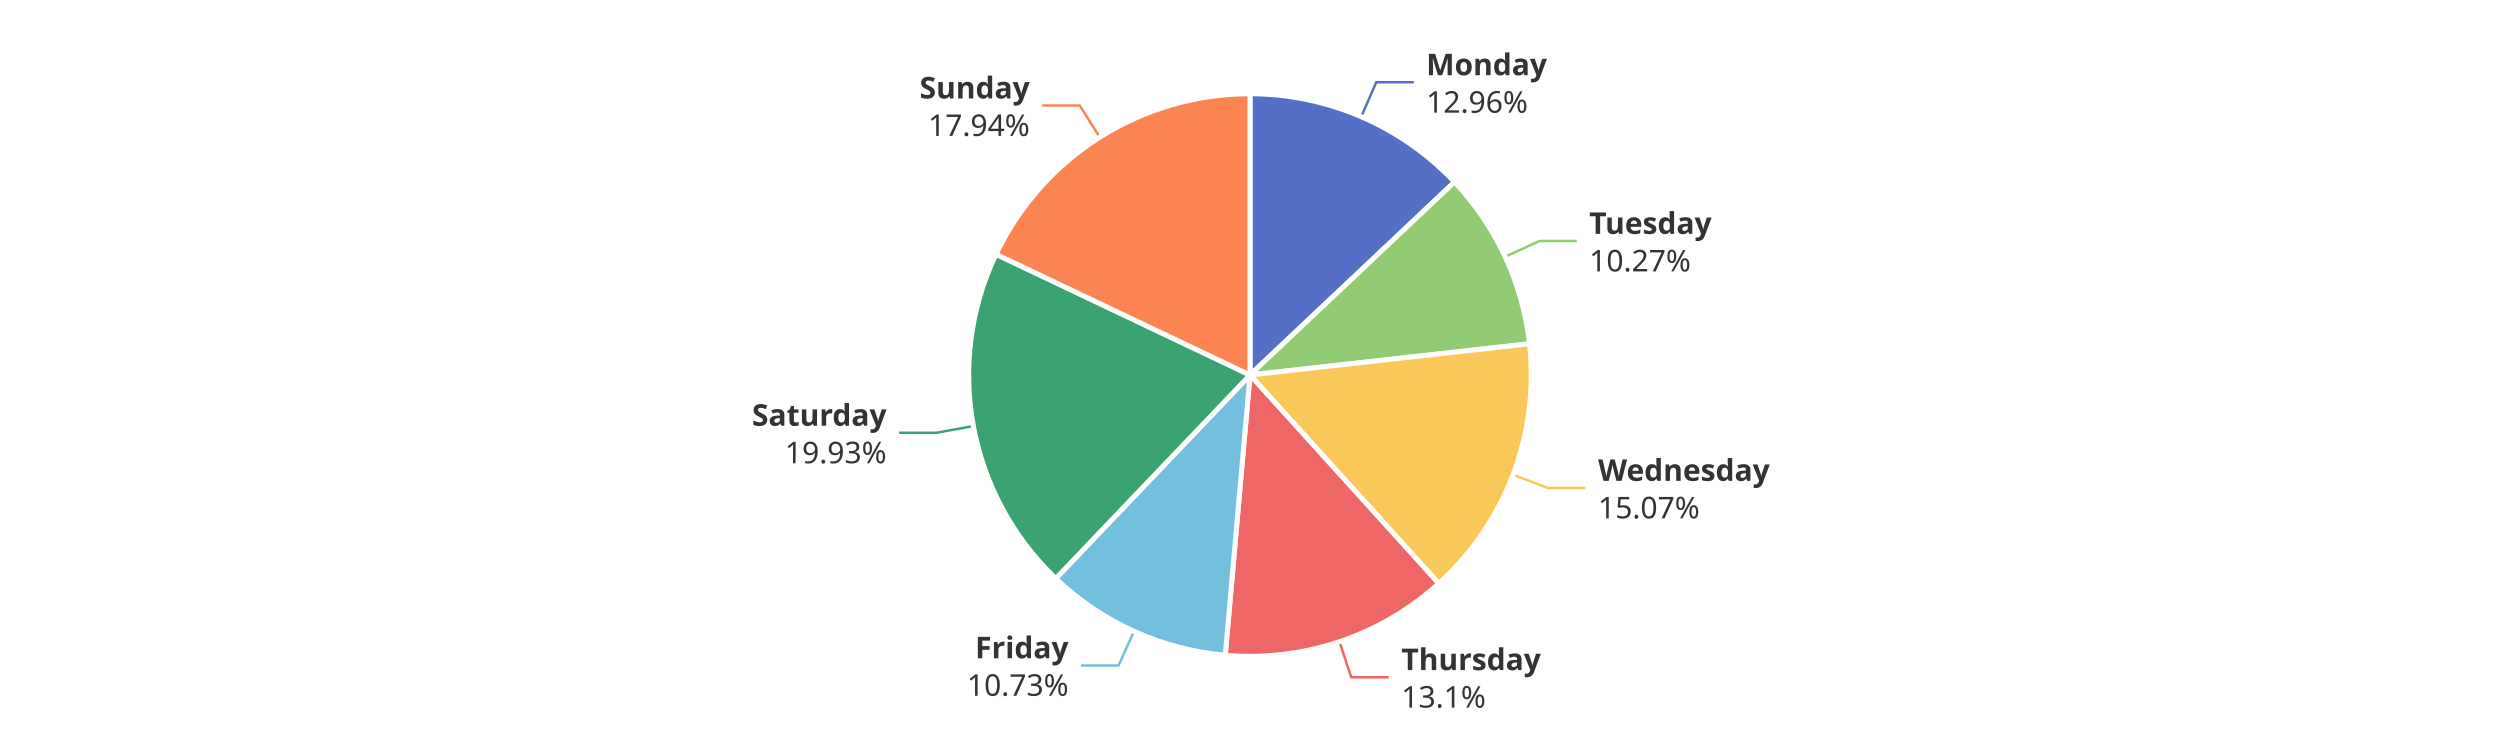
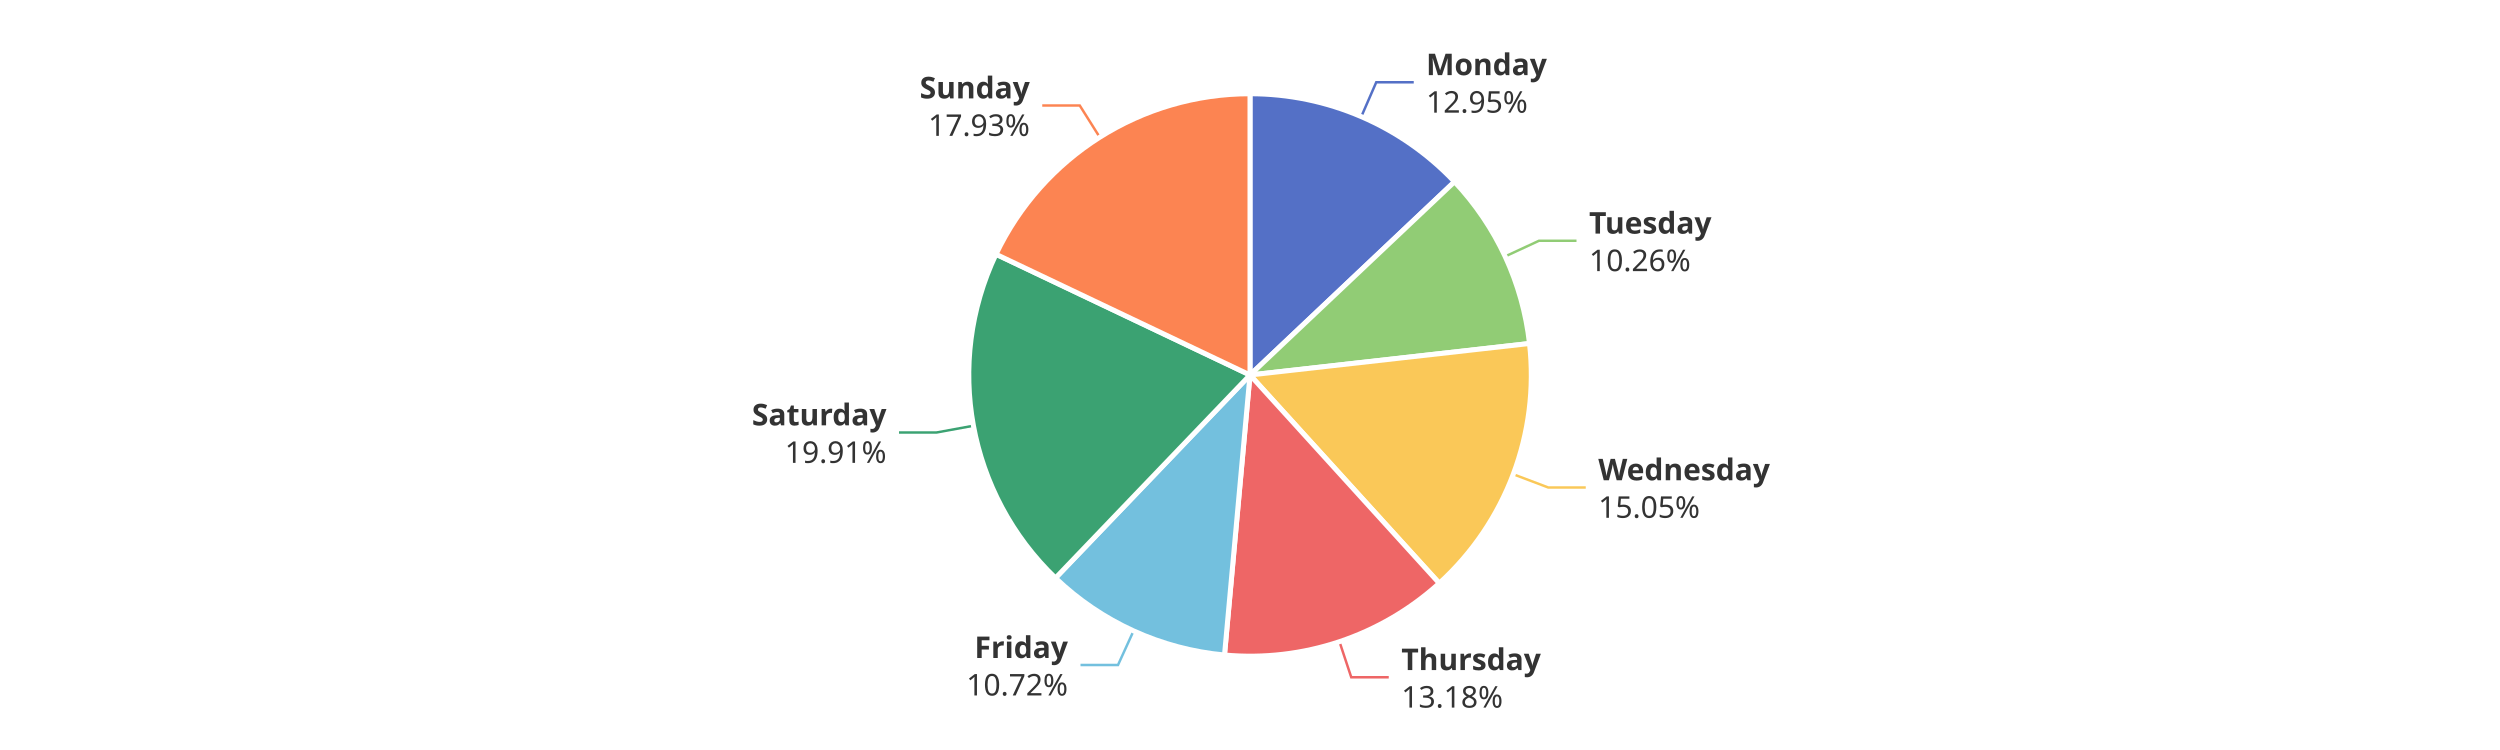
<svg xmlns="http://www.w3.org/2000/svg" width="1000" height="300" version="1.1" baseProfile="full" viewBox="0 0 1000 300">
  <rect width="1000" height="300" x="0" y="0" id="0" fill="#ffffff" />
  <polyline points="544.5 46.7 550.5 32.9 565.5 32.9" fill="none" stroke="#5470c6" />
-   <polyline points="602.1 102.7 615.7 96.4 630.7 96.4" fill="none" stroke="#91cc75" />
-   <polyline points="605.2 189.9 619.2 195.2 634.2 195.2" fill="none" stroke="#fac858" />
+   <polyline points="602 102.6 615.6 96.3 630.6 96.3" fill="none" stroke="#91cc75" />
+   <polyline points="605.3 189.7 619.3 195 634.3 195" fill="none" stroke="#fac858" />
  <polyline points="535.8 256.7 540.5 270.9 555.5 270.9" fill="none" stroke="#ee6666" />
-   <polyline points="453.6 252.5 447.4 266.2 432.4 266.2" fill="none" stroke="#73c0de" />
-   <polyline points="389.4 170.4 374.6 173.1 359.6 173.1" fill="none" stroke="#3ba272" />
+   <polyline points="453.4 252.4 447.2 266 432.2 266" fill="none" stroke="#73c0de" />
+   <polyline points="389.3 170.3 374.6 173 359.6 173" fill="none" stroke="#3ba272" />
  <polyline points="439.9 54.9 431.9 42.2 416.9 42.2" fill="none" stroke="#fc8452" />
-   <path d="M500 37.5A112.5 112.5 0 0 1 581.8 72.8L500 150Z" fill="#5470c6" stroke="#fff" stroke-width="2" stroke-linejoin="round" />
-   <path d="M581.8 72.8A112.5 112.5 0 0 1 611.8 137.5L500 150Z" fill="#91cc75" stroke="#fff" stroke-width="2" stroke-linejoin="round" />
-   <path d="M611.8 137.5A112.5 112.5 0 0 1 575.5 233.4L500 150Z" fill="#fac858" stroke="#fff" stroke-width="2" stroke-linejoin="round" />
-   <path d="M575.5 233.4A112.5 112.5 0 0 1 490.1 262.1L500 150Z" fill="#ee6666" stroke="#fff" stroke-width="2" stroke-linejoin="round" />
-   <path d="M490.1 262.1A112.5 112.5 0 0 1 422.3 231.4L500 150Z" fill="#73c0de" stroke="#fff" stroke-width="2" stroke-linejoin="round" />
-   <path d="M422.3 231.4A112.5 112.5 0 0 1 398.4 101.7L500 150Z" fill="#3ba272" stroke="#fff" stroke-width="2" stroke-linejoin="round" />
+   <path d="M500 37.5A112.5 112.5 0 0 1 581.8 72.7L500 150Z" fill="#5470c6" stroke="#fff" stroke-width="2" stroke-linejoin="round" />
+   <path d="M581.8 72.7A112.5 112.5 0 0 1 611.8 137.4L500 150Z" fill="#91cc75" stroke="#fff" stroke-width="2" stroke-linejoin="round" />
+   <path d="M611.8 137.4A112.5 112.5 0 0 1 575.7 233.3L500 150Z" fill="#fac858" stroke="#fff" stroke-width="2" stroke-linejoin="round" />
+   <path d="M575.7 233.3A112.5 112.5 0 0 1 489.8 262L500 150Z" fill="#ee6666" stroke="#fff" stroke-width="2" stroke-linejoin="round" />
+   <path d="M489.8 262A112.5 112.5 0 0 1 422.2 231.2L500 150Z" fill="#73c0de" stroke="#fff" stroke-width="2" stroke-linejoin="round" />
+   <path d="M422.2 231.2A112.5 112.5 0 0 1 398.4 101.7L500 150Z" fill="#3ba272" stroke="#fff" stroke-width="2" stroke-linejoin="round" />
  <path d="M398.4 101.7A112.5 112.5 0 0 1 500 37.5L500 150Z" fill="#fc8452" stroke="#fff" stroke-width="2" stroke-linejoin="round" />
-   <path d="M0 -15l42.8 0l0 30l-42.8 0Z" transform="translate(570.4893 32.9227)" fill="none" />
-   <text dominant-baseline="central" text-anchor="start" style="font-size:12px;font-family:sans-serif;font-weight:bold;" y="-7.5" transform="translate(570.4893 32.9227)" fill="#333" stroke="rgb(255,255,255)" stroke-width="2" paint-order="stroke" stroke-miterlimit="2">Monday</text>
-   <text dominant-baseline="central" text-anchor="start" style="font-size:12px;font-family:sans-serif;" y="7.5" transform="translate(570.4893 32.9227)" fill="#333" stroke="rgb(255,255,255)" stroke-width="2" paint-order="stroke" stroke-miterlimit="2">12.96%</text>
-   <path d="M0 -15l46.2 0l0 30l-46.2 0Z" transform="translate(635.6874 96.4027)" fill="none" />
-   <text dominant-baseline="central" text-anchor="start" style="font-size:12px;font-family:sans-serif;font-weight:bold;" y="-7.5" transform="translate(635.6874 96.4027)" fill="#333" stroke="rgb(255,255,255)" stroke-width="2" paint-order="stroke" stroke-miterlimit="2">Tuesday</text>
-   <text dominant-baseline="central" text-anchor="start" style="font-size:12px;font-family:sans-serif;" y="7.5" transform="translate(635.6874 96.4027)" fill="#333" stroke="rgb(255,255,255)" stroke-width="2" paint-order="stroke" stroke-miterlimit="2">10.27%</text>
-   <path d="M0 -15l63.6 0l0 30l-63.6 0Z" transform="translate(639.2266 195.1804)" fill="none" />
-   <text dominant-baseline="central" text-anchor="start" style="font-size:12px;font-family:sans-serif;font-weight:bold;" y="-7.5" transform="translate(639.2266 195.1804)" fill="#333" stroke="rgb(255,255,255)" stroke-width="2" paint-order="stroke" stroke-miterlimit="2">Wednesday</text>
-   <text dominant-baseline="central" text-anchor="start" style="font-size:12px;font-family:sans-serif;" y="7.5" transform="translate(639.2266 195.1804)" fill="#333" stroke="rgb(255,255,255)" stroke-width="2" paint-order="stroke" stroke-miterlimit="2">15.07%</text>
+   <path d="M0 -15l42.8 0l0 30l-42.8 0Z" transform="translate(570.4525 32.9069)" fill="none" />
+   <text dominant-baseline="central" text-anchor="start" style="font-size:12px;font-family:sans-serif;font-weight:bold;" y="-7.5" transform="translate(570.4525 32.9069)" fill="#333" stroke="rgb(255,255,255)" stroke-width="2" paint-order="stroke" stroke-miterlimit="2">Monday</text>
+   <text dominant-baseline="central" text-anchor="start" style="font-size:12px;font-family:sans-serif;" y="7.5" transform="translate(570.4525 32.9069)" fill="#333" stroke="rgb(255,255,255)" stroke-width="2" paint-order="stroke" stroke-miterlimit="2">12.95%</text>
+   <path d="M0 -15l46.2 0l0 30l-46.2 0Z" transform="translate(635.6369 96.2937)" fill="none" />
+   <text dominant-baseline="central" text-anchor="start" style="font-size:12px;font-family:sans-serif;font-weight:bold;" y="-7.5" transform="translate(635.6369 96.2937)" fill="#333" stroke="rgb(255,255,255)" stroke-width="2" paint-order="stroke" stroke-miterlimit="2">Tuesday</text>
+   <text dominant-baseline="central" text-anchor="start" style="font-size:12px;font-family:sans-serif;" y="7.5" transform="translate(635.6369 96.2937)" fill="#333" stroke="rgb(255,255,255)" stroke-width="2" paint-order="stroke" stroke-miterlimit="2">10.26%</text>
+   <path d="M0 -15l63.6 0l0 30l-63.6 0Z" transform="translate(639.3115 194.9556)" fill="none" />
+   <text dominant-baseline="central" text-anchor="start" style="font-size:12px;font-family:sans-serif;font-weight:bold;" y="-7.5" transform="translate(639.3115 194.9556)" fill="#333" stroke="rgb(255,255,255)" stroke-width="2" paint-order="stroke" stroke-miterlimit="2">Wednesday</text>
+   <text dominant-baseline="central" text-anchor="start" style="font-size:12px;font-family:sans-serif;" y="7.5" transform="translate(639.3115 194.9556)" fill="#333" stroke="rgb(255,255,255)" stroke-width="2" paint-order="stroke" stroke-miterlimit="2">15.05%</text>
  <path d="M0 -15l50.2 0l0 30l-50.2 0Z" transform="translate(560.5407 270.883)" fill="none" />
  <text dominant-baseline="central" text-anchor="start" style="font-size:12px;font-family:sans-serif;font-weight:bold;" y="-7.5" transform="translate(560.5407 270.883)" fill="#333" stroke="rgb(255,255,255)" stroke-width="2" paint-order="stroke" stroke-miterlimit="2">Thursday</text>
-   <text dominant-baseline="central" text-anchor="start" style="font-size:12px;font-family:sans-serif;" y="7.5" transform="translate(560.5407 270.883)" fill="#333" stroke="rgb(255,255,255)" stroke-width="2" paint-order="stroke" stroke-miterlimit="2">13.1%</text>
-   <path d="M-40.9 -15l40.9 0l0 30l-40.9 0Z" transform="translate(427.4224 266.1544)" fill="none" />
-   <text dominant-baseline="central" text-anchor="end" style="font-size:12px;font-family:sans-serif;font-weight:bold;" y="-7.5" transform="translate(427.4224 266.1544)" fill="#333" stroke="rgb(255,255,255)" stroke-width="2" paint-order="stroke" stroke-miterlimit="2">Friday</text>
-   <text dominant-baseline="central" text-anchor="end" style="font-size:12px;font-family:sans-serif;" y="7.5" transform="translate(427.4224 266.1544)" fill="#333" stroke="rgb(255,255,255)" stroke-width="2" paint-order="stroke" stroke-miterlimit="2">10.73%</text>
-   <path d="M-48.2 -15l48.2 0l0 30l-48.2 0Z" transform="translate(354.618 173.1431)" fill="none" />
-   <text dominant-baseline="central" text-anchor="end" style="font-size:12px;font-family:sans-serif;font-weight:bold;" y="-7.5" transform="translate(354.618 173.1431)" fill="#333" stroke="rgb(255,255,255)" stroke-width="2" paint-order="stroke" stroke-miterlimit="2">Saturday</text>
-   <text dominant-baseline="central" text-anchor="end" style="font-size:12px;font-family:sans-serif;" y="7.5" transform="translate(354.618 173.1431)" fill="#333" stroke="rgb(255,255,255)" stroke-width="2" paint-order="stroke" stroke-miterlimit="2">19.93%</text>
-   <path d="M-40.9 -15l40.9 0l0 30l-40.9 0Z" transform="translate(411.8851 42.2196)" fill="none" />
-   <text dominant-baseline="central" text-anchor="end" style="font-size:12px;font-family:sans-serif;font-weight:bold;" y="-7.5" transform="translate(411.8851 42.2196)" fill="#333" stroke="rgb(255,255,255)" stroke-width="2" paint-order="stroke" stroke-miterlimit="2">Sunday</text>
-   <text dominant-baseline="central" text-anchor="end" style="font-size:12px;font-family:sans-serif;" y="7.5" transform="translate(411.8851 42.2196)" fill="#333" stroke="rgb(255,255,255)" stroke-width="2" paint-order="stroke" stroke-miterlimit="2">17.94%</text>
+   <text dominant-baseline="central" text-anchor="start" style="font-size:12px;font-family:sans-serif;" y="7.5" transform="translate(560.5407 270.883)" fill="#333" stroke="rgb(255,255,255)" stroke-width="2" paint-order="stroke" stroke-miterlimit="2">13.18%</text>
+   <path d="M-40.9 -15l40.9 0l0 30l-40.9 0Z" transform="translate(427.1671 266.0385)" fill="none" />
+   <text dominant-baseline="central" text-anchor="end" style="font-size:12px;font-family:sans-serif;font-weight:bold;" y="-7.5" transform="translate(427.1671 266.0385)" fill="#333" stroke="rgb(255,255,255)" stroke-width="2" paint-order="stroke" stroke-miterlimit="2">Friday</text>
+   <text dominant-baseline="central" text-anchor="end" style="font-size:12px;font-family:sans-serif;" y="7.5" transform="translate(427.1671 266.0385)" fill="#333" stroke="rgb(255,255,255)" stroke-width="2" paint-order="stroke" stroke-miterlimit="2">10.72%</text>
+   <path d="M-48.2 -15l48.2 0l0 30l-48.2 0Z" transform="translate(354.589 172.9855)" fill="none" />
+   <text dominant-baseline="central" text-anchor="end" style="font-size:12px;font-family:sans-serif;font-weight:bold;" y="-7.5" transform="translate(354.589 172.9855)" fill="#333" stroke="rgb(255,255,255)" stroke-width="2" paint-order="stroke" stroke-miterlimit="2">Saturday</text>
+   <text dominant-baseline="central" text-anchor="end" style="font-size:12px;font-family:sans-serif;" y="7.5" transform="translate(354.589 172.9855)" fill="#333" stroke="rgb(255,255,255)" stroke-width="2" paint-order="stroke" stroke-miterlimit="2">19.91%</text>
+   <path d="M-40.9 -15l40.9 0l0 30l-40.9 0Z" transform="translate(411.919 42.1982)" fill="none" />
+   <text dominant-baseline="central" text-anchor="end" style="font-size:12px;font-family:sans-serif;font-weight:bold;" y="-7.5" transform="translate(411.919 42.1982)" fill="#333" stroke="rgb(255,255,255)" stroke-width="2" paint-order="stroke" stroke-miterlimit="2">Sunday</text>
+   <text dominant-baseline="central" text-anchor="end" style="font-size:12px;font-family:sans-serif;" y="7.5" transform="translate(411.919 42.1982)" fill="#333" stroke="rgb(255,255,255)" stroke-width="2" paint-order="stroke" stroke-miterlimit="2">17.93%</text>
</svg>
